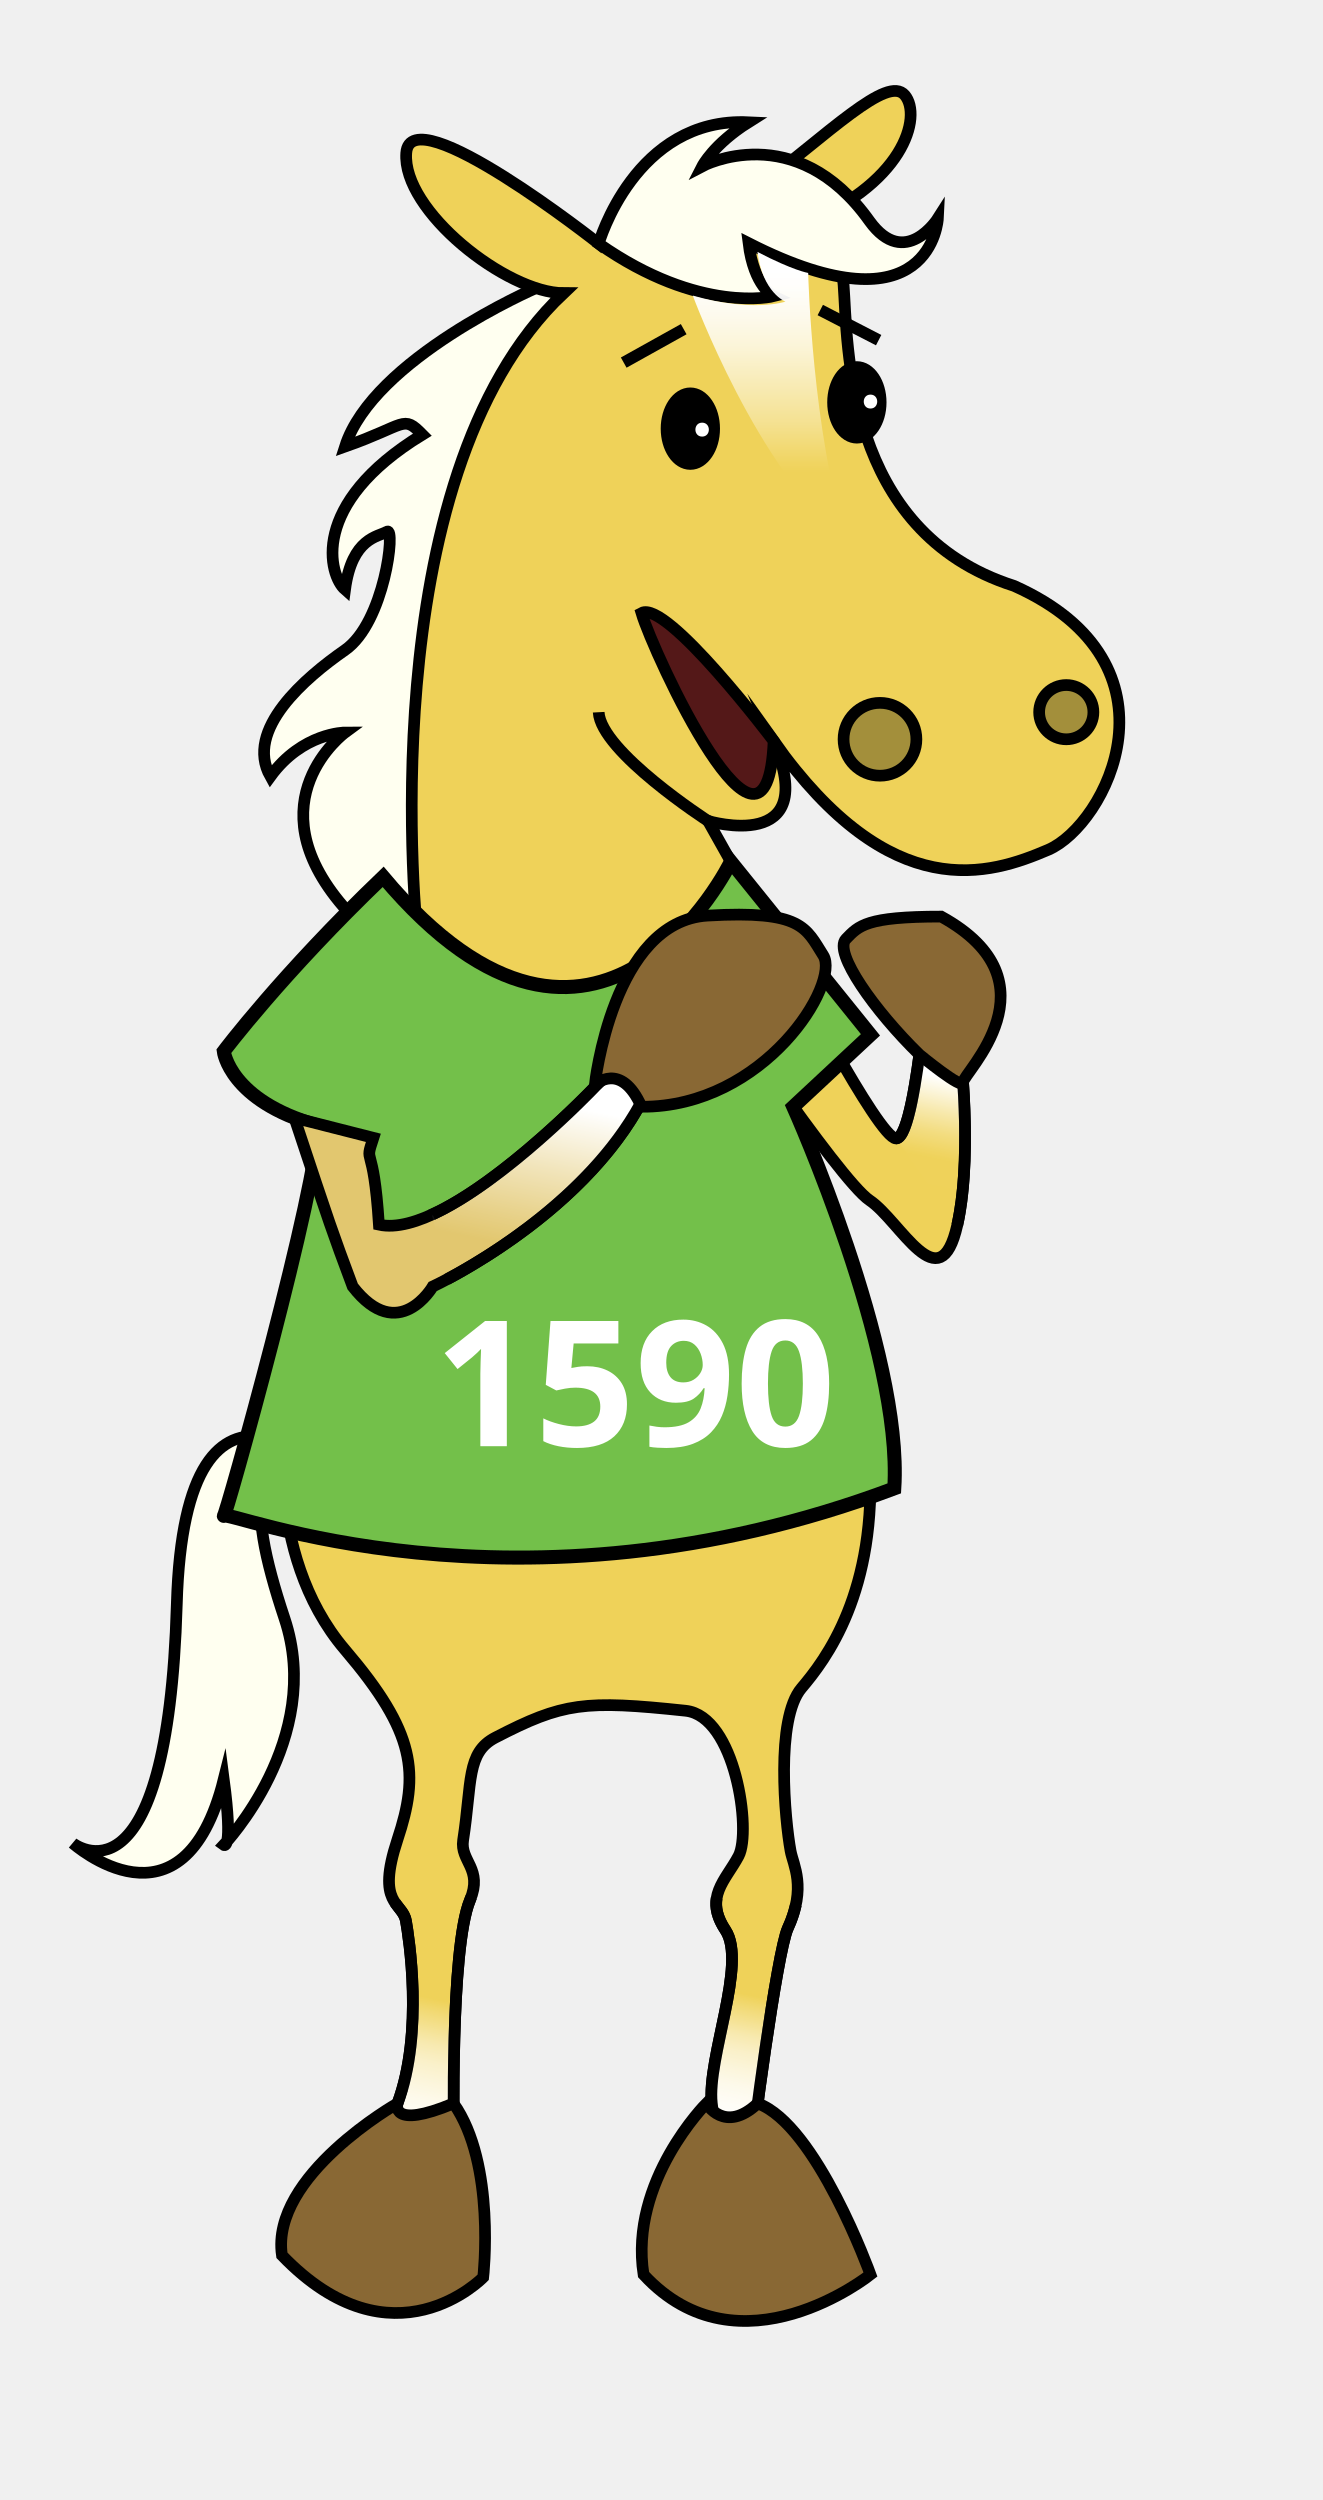
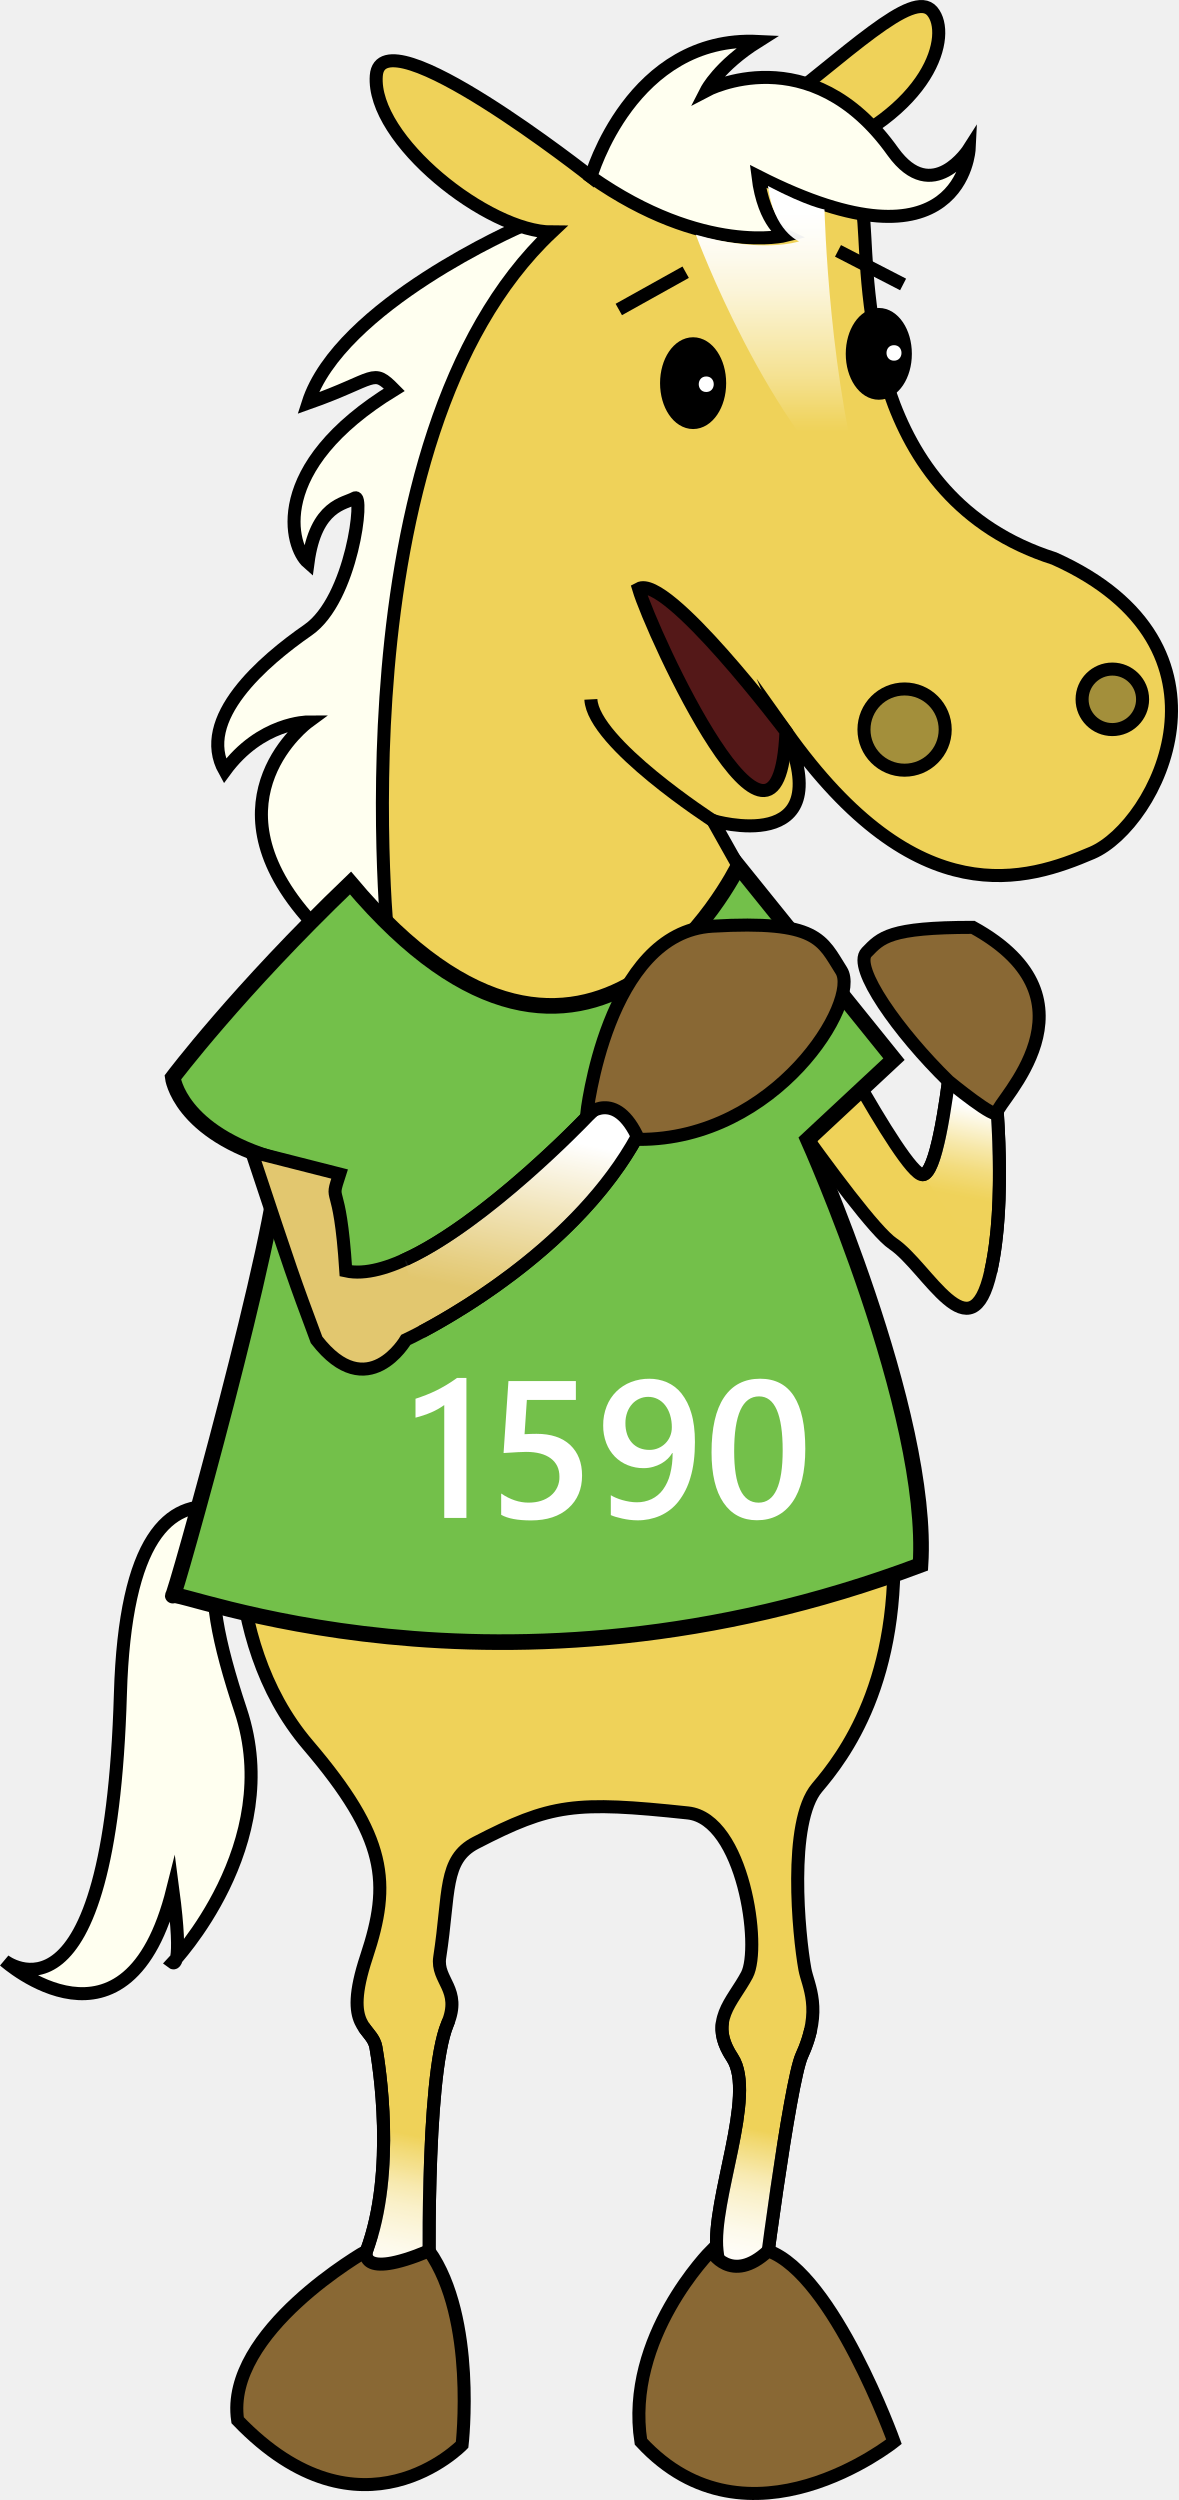
- <svg xmlns="http://www.w3.org/2000/svg" xmlns:xlink="http://www.w3.org/1999/xlink" id="_3rd_Place" data-name="3rd Place" viewBox="0 0 1131.33 2138.34">
+ <svg xmlns="http://www.w3.org/2000/svg" xmlns:xlink="http://www.w3.org/1999/xlink" viewBox="0 0 903.55 1917.45">
  <defs>
-     <style>.cls-1{fill:ivory;}.cls-1,.cls-10,.cls-11,.cls-12,.cls-15,.cls-16,.cls-2,.cls-3,.cls-4,.cls-5,.cls-6,.cls-7,.cls-8,.cls-9{stroke:#000;stroke-miterlimit:10;}.cls-1,.cls-10,.cls-11,.cls-12,.cls-15,.cls-16,.cls-2,.cls-4,.cls-5,.cls-6,.cls-7,.cls-8,.cls-9{stroke-width:10px;}.cls-2{fill:#efd259;}.cls-3{fill:#73c04a;stroke-width:12px;}.cls-4{fill:#541818;}.cls-5{fill:#e2c76f;}.cls-6{fill:none;}.cls-13,.cls-17,.cls-8{fill:#fff;}.cls-9{fill:url(#linear-gradient);}.cls-10{fill:url(#linear-gradient-2);}.cls-11{fill:#896834;}.cls-12{fill:#a38f3b;}.cls-14{fill:url(#linear-gradient-3);}.cls-15{fill:url(#linear-gradient-4);}.cls-16{fill:url(#linear-gradient-5);}.cls-17{font-size:150px;font-family:Montserrat;font-weight:700;}</style>
-     <linearGradient id="linear-gradient" x1="437.86" y1="1105.54" x2="481.3" y2="891.6" gradientUnits="userSpaceOnUse">
+     <style>.cls-1{fill:ivory;}.cls-1,.cls-10,.cls-11,.cls-12,.cls-13,.cls-16,.cls-17,.cls-2,.cls-3,.cls-4,.cls-5,.cls-6,.cls-7,.cls-8,.cls-9{stroke:#000;stroke-miterlimit:10;}.cls-1,.cls-10,.cls-11,.cls-12,.cls-13,.cls-16,.cls-17,.cls-2,.cls-4,.cls-5,.cls-6,.cls-7,.cls-8,.cls-9{stroke-width:10px;}.cls-2{fill:#efd259;}.cls-3{fill:#73c04a;stroke-width:12px;}.cls-4{fill:#541818;}.cls-5{fill:#e2c76f;}.cls-6{fill:none;}.cls-14,.cls-8{fill:#fff;}.cls-9{fill:url(#linear-gradient);}.cls-10{fill:#933a22;}.cls-11{fill:url(#linear-gradient-2);}.cls-12{fill:#896834;}.cls-13{fill:#a38f3b;}.cls-15{fill:url(#linear-gradient-3);}.cls-16{fill:url(#linear-gradient-4);}.cls-17{fill:url(#linear-gradient-5);}</style>
+     <linearGradient id="linear-gradient" x1="378.98" y1="1032.77" x2="422.42" y2="818.83" gradientUnits="userSpaceOnUse">
      <stop offset="0.18" stop-color="#fff" stop-opacity="0" />
      <stop offset="0.28" stop-color="#fff" stop-opacity="0.15" />
      <stop offset="0.5" stop-color="#fff" stop-opacity="0.52" />
      <stop offset="0.76" stop-color="#fff" />
    </linearGradient>
-     <linearGradient id="linear-gradient-2" x1="786.45" y1="1041.27" x2="818.3" y2="884.43" gradientUnits="userSpaceOnUse">
+     <linearGradient id="linear-gradient-2" x1="727.57" y1="968.5" x2="759.42" y2="811.66" gradientUnits="userSpaceOnUse">
      <stop offset="0.15" stop-color="#fff" stop-opacity="0" />
      <stop offset="0.33" stop-color="#fff" stop-opacity="0.01" />
      <stop offset="0.33" stop-color="#fff" stop-opacity="0.01" />
      <stop offset="0.37" stop-color="#fff" stop-opacity="0.07" />
      <stop offset="0.46" stop-color="#fff" stop-opacity="0.23" />
      <stop offset="0.57" stop-color="#fff" stop-opacity="0.49" />
      <stop offset="0.7" stop-color="#fff" stop-opacity="0.84" />
      <stop offset="0.76" stop-color="#fff" />
    </linearGradient>
-     <linearGradient id="linear-gradient-3" x1="658.57" y1="463.15" x2="658.57" y2="215.47" gradientUnits="userSpaceOnUse">
+     <linearGradient id="linear-gradient-3" x1="599.69" y1="390.38" x2="599.69" y2="142.7" gradientUnits="userSpaceOnUse">
      <stop offset="0" stop-color="#fff" stop-opacity="0" />
      <stop offset="0.24" stop-color="#fff" stop-opacity="0" />
      <stop offset="0.27" stop-color="#fff" stop-opacity="0.05" />
      <stop offset="0.41" stop-color="#fff" stop-opacity="0.34" />
      <stop offset="0.55" stop-color="#fff" stop-opacity="0.57" />
      <stop offset="0.67" stop-color="#fff" stop-opacity="0.76" />
      <stop offset="0.78" stop-color="#fff" stop-opacity="0.89" />
      <stop offset="0.87" stop-color="#fff" stop-opacity="0.97" />
      <stop offset="0.93" stop-color="#fff" />
    </linearGradient>
-     <linearGradient id="linear-gradient-4" x1="334.92" y1="1868.45" x2="385.54" y2="1619.1" gradientUnits="userSpaceOnUse">
+     <linearGradient id="linear-gradient-4" x1="276.04" y1="1795.67" x2="326.66" y2="1546.32" gradientUnits="userSpaceOnUse">
      <stop offset="0.06" stop-color="#fff" />
      <stop offset="0.16" stop-color="#fff" stop-opacity="0.99" />
      <stop offset="0.23" stop-color="#fff" stop-opacity="0.95" />
      <stop offset="0.3" stop-color="#fff" stop-opacity="0.88" />
      <stop offset="0.36" stop-color="#fff" stop-opacity="0.79" />
      <stop offset="0.43" stop-color="#fff" stop-opacity="0.67" />
      <stop offset="0.49" stop-color="#fff" stop-opacity="0.52" />
      <stop offset="0.54" stop-color="#fff" stop-opacity="0.35" />
      <stop offset="0.6" stop-color="#fff" stop-opacity="0.15" />
      <stop offset="0.64" stop-color="#fff" stop-opacity="0" />
      <stop offset="0.85" stop-color="#fff" stop-opacity="0" />
    </linearGradient>
-     <linearGradient id="linear-gradient-5" x1="604.45" y1="1850.57" x2="650.62" y2="1623.16" xlink:href="#linear-gradient-4" />
+     <linearGradient id="linear-gradient-5" x1="545.57" y1="1777.8" x2="591.74" y2="1550.39" xlink:href="#linear-gradient-4" />
  </defs>
-   <path class="cls-1" d="M320.56,1293.86s-1.7-2-4.77-5.33c-26.79-29-157.55-157.62-164.56,83.42-7.81,268.63-89,204.59-89,204.59s94.36,84.34,129.17-54.66c8.26,62.47,0,56.22,0,56.22s86.35-90.58,52-193.66-34.9-168,75.48-92.59" />
-   <path class="cls-1" d="M458.39,246.4S319.05,306.74,295.12,382c53.36-18.81,49.06-27.59,66.17-10.27-97.59,59.64-79.64,120.77-66.17,132.53,6-44.67,28.43-45,35.91-49.55S329,532.45,295.12,556s-86.28,68.18-63.83,108.15c27.43-37.62,63.83-37.62,63.83-37.62s-79.4,58.33-1.5,148.83,142.13-75.94,142.13-75.94l42.57-244.7L512.07,246.4H458.39Z" />
-   <path class="cls-2" d="M271.72,864.69c23.68-87.88,85.49-62.41,85.49-62.41s-43.44-393,124.94-551.57c-48.63,0-138.4-70.54-134.66-119.92s164.59,77.6,164.59,77.6,18.7-52.91,128.91-42.33c69.07-52.91,118-102.29,132.93-84.65s0,77.6-93.52,112.87c3.74-10.58,37.41,0,41.15,49.38s0,211,145.88,257.48c149.63,67,78.55,204.57,29.12,225.74s-133.85,49.38-234.85-93.1c41.15,97.37-56.11,68.41-56.11,68.41l67.33,119.92s78.55,151.67,93.52,151.67S791.3,857.38,791.3,857.38L818.8,875s15,105.81,0,172.83-48.63-3.53-75-21.16S601.85,836.22,601.85,836.22L355,868s-3.92,6.93-8.56,21.28Z" />
-   <path class="cls-2" d="M243.75,1202.54s-20.07,124.95,51.37,208.6C356,1482.4,358.71,1516.95,340,1573.38s4.32,53.15,7.2,69.68c2.29,13.13,15.55,95-7.2,156.05-17.46,46.87-8.38,68.66-8.38,68.66l56.61-36S384.8,1666.37,402,1625.26c11.29-26.94-8.66-33.21-5.87-51.31,7.7-50,2.65-74.86,27.62-87.77,58-30,76-32.11,162.69-22.92,42.59,4.51,56.53,103.07,45.31,124.23s-29.93,35.27-11.22,63.49-16,109.34-11.73,148.14,31.25,71,32.71,53.15,23-182.72,32.35-203c16.21-35.27,4.57-53.88,2.35-66.1-4.82-26.48-13.09-112.85,9.35-139.3,20.1-23.69,65.43-82.11,58.18-198.5S243.75,1202.54,243.75,1202.54Z" />
-   <path class="cls-3" d="M625.16,737.05L744.54,885.13l-66,61.53s93.86,208.85,86.38,326.41c-324.67,122-573.5,16.46-573.5,23.51S274.75,1005,271.72,962.72c-75.34-21.16-80.33-63.48-80.33-63.48S241.15,833,327.71,750C512.07,969.45,625.16,737.05,625.16,737.05Z" />
-   <path class="cls-4" d="M661.7,633.78s-91.45-121.26-113-109.44C558.83,558.57,656.11,770.19,661.7,633.78Z" />
-   <path class="cls-1" d="M512.07,208.39S543,99.84,640.22,104.54c-29.92,18.81-39.52,37.62-39.52,37.62s79.55-42.32,143.07,47c30.35,42,58.46-2.35,58.46-2.35s-4.91,101.1-162,21.16c4.59,37.21,21.48,45.4,21.48,45.4S598.7,269.26,512.07,208.39Z" />
-   <path class="cls-5" d="M319.34,973.23c-8.19,25.32,0,0,4.77,74.28,59.51,13.07,183.29-116.4,183.29-116.4s52.37-56.43,48.63-3.53c-48.63,109.34-185.9,172.83-185.9,172.83s-29.31,50.48-68.46,0c-18-48.35-18-48.35-49.87-144.36Z" />
-   <path class="cls-6" d="M605.59,702.19s-91.73-59.22-93.52-93" />
-   <ellipse id="eye_L" class="cls-7" cx="590.48" cy="366.64" rx="20.35" ry="30.2" />
-   <ellipse id="eye_R" class="cls-7" cx="732.91" cy="344.16" rx="20.35" ry="30.2" />
-   <line class="cls-8" x1="533.48" y1="310.14" x2="584.78" y2="281.55" />
-   <line class="cls-8" x1="701.61" y1="265.18" x2="751.54" y2="290.94" />
-   <path class="cls-9" d="M382.3,1094.26c33.47-17.73,127.27-73.22,169.49-157.72-0.08-.69-0.14-1.38-0.22-2.07h1.24q1-2,1.88-4c-0.27-1.84-.71-3.45-0.12-4,0.56-.35,1.08-0.7,1.59-1.06,2.15-49.15-48.75,5.7-48.75,5.7s-76,79.44-137.48,107.58c-0.11.25-.23,0.51-0.36,0.78" />
-   <path class="cls-10" d="M818.8,1047.84c11.8-52.83,5-129.76,1.59-160-7.61-3.88-15.27-8.26-23.83-5.41a45.4,45.4,0,0,0-8.23,3.7c-4,34.47-11.79,87.6-21.9,87.6" />
-   <path class="cls-11" d="M508.73,928.05S524,787.84,605.22,783.14s84,10.54,98.94,34.05S654.25,947.06,548.74,946.66C531,906.79,508.73,928.05,508.73,928.05Z" />
-   <path class="cls-11" d="M786.37,902s37.94,31.25,37.4,23.76,83.83-85.35-18.7-141.77c-64.29,0-70.45,7.78-81.5,19.17S748.18,864.76,786.37,902Z" />
-   <circle id="nostril_R" class="cls-12" cx="752.68" cy="632.34" r="31.15" />
-   <circle id="nostril_L" class="cls-12" cx="912.02" cy="609.14" r="23.2" />
-   <path class="cls-13" d="M600.56,373.43c7.66,0,7.67-11.91,0-11.91s-7.67,11.91,0,11.91h0Z" />
-   <path class="cls-13" d="M744.56,349.43c7.66,0,7.67-11.91,0-11.91s-7.67,11.91,0,11.91h0Z" />
-   <path class="cls-14" d="M592.56,252.81s55.48,150.35,132,210.35c-30-93-33.3-229.69-33.3-229.69s-12.71-2-43.37-18C652.23,250.4,671.8,258,671.8,258S643.56,267.47,592.56,252.81Z" />
-   <path class="cls-15" d="M338,1627.52c3.65,5.43,8.09,8.88,9.25,15.55,2.29,13.13,15.55,95-7.2,156.05-17.46,46.87-8.38,68.66-8.38,68.66l56.61-36S384.8,1666.37,402,1625.26c0.37-.89.71-1.76,1-2.61" />
-   <path class="cls-11" d="M340,1799.12s-108.93,61.75-98.85,129.93c94.86,98.75,172.16,18.81,172.16,18.81s11.19-97-25.35-148.74C332.94,1822.07,340,1799.12,340,1799.12Z" />
-   <path class="cls-16" d="M613,1623.62c-1.28,7.85.39,16.57,7.55,27.36,18.7,28.22-16,109.34-11.73,148.14s31.25,71,32.71,53.15,23-182.72,32.35-203a96.7,96.7,0,0,0,6.84-20" />
-   <path class="cls-11" d="M604.23,1799.12s-66.25,66.45-53.78,146.39c82.29,89.34,194.09,0,194.09,0s-46.16-128.2-96.43-146.39C619.56,1825.81,604.23,1799.12,604.23,1799.12Z" />
-   <text class="cls-17" transform="translate(371.56 1237.01)">1590</text>
+   <g id="Layer_2" data-name="Layer 2">
+     <g id="_3rd_Place" data-name="3rd Place">
+       <path class="cls-1" d="M261.68,1221.09s-1.7-2-4.77-5.33c-26.79-29-157.55-157.62-164.56,83.42-7.81,268.63-89,204.59-89,204.59s94.36,84.34,129.17-54.66c8.26,62.47,0,56.22,0,56.22s86.35-90.58,52-193.66-34.9-168,75.48-92.59" />
+       <path class="cls-1" d="M399.51,173.63S260.17,234,236.24,309.21c53.36-18.81,49.06-27.59,66.17-10.27-97.59,59.64-79.64,120.77-66.17,132.53,6-44.67,28.43-45,35.91-49.55s-2,77.77-35.91,101.28S150,551.38,172.4,591.35c27.43-37.62,63.83-37.62,63.83-37.62s-79.4,58.33-1.5,148.83,142.13-75.94,142.13-75.94l42.57-244.7,33.76-208.29Z" />
+       <path class="cls-2" d="M212.84,791.91c23.68-87.88,85.49-62.41,85.49-62.41s-43.44-393,124.94-551.57c-48.63,0-138.4-70.54-134.66-119.92s164.59,77.6,164.59,77.6,18.7-52.91,128.91-42.33C651.17,40.38,700.07-9,715,8.64s0,77.6-93.52,112.87c3.74-10.58,37.41,0,41.15,49.38s0,211,145.88,257.48c149.63,67,78.55,204.57,29.12,225.74S703.81,703.48,602.82,561c41.15,97.37-56.11,68.41-56.11,68.41L614,749.33S692.59,901,707.55,901s24.86-116.39,24.86-116.39l27.5,17.64s15,105.81,0,172.83-48.63-3.53-75-21.16S543,763.44,543,763.44L296.09,795.19s-3.92,6.93-8.56,21.28Z" />
+       <path class="cls-2" d="M184.87,1129.77s-20.07,124.95,51.37,208.6c60.86,71.27,63.59,105.81,44.89,162.25s4.32,53.15,7.2,69.68c2.29,13.13,15.55,95-7.2,156.05-17.46,46.87-8.38,68.66-8.38,68.66l56.61-36s-3.44-165.42,13.78-206.52c11.29-26.94-8.66-33.21-5.87-51.31,7.7-50,2.65-74.86,27.62-87.77,58-30,76-32.11,162.69-22.92,42.59,4.51,56.53,103.07,45.31,124.23S543,1550,561.67,1578.21s-16,109.34-11.73,148.14,31.25,71,32.71,53.15,23-182.72,32.35-203c16.21-35.27,4.57-53.88,2.35-66.1-4.82-26.48-13.09-112.85,9.35-139.3,20.1-23.69,65.43-82.11,58.18-198.5S184.87,1129.77,184.87,1129.77Z" />
+       <path class="cls-3" d="M566.28,664.28,685.66,812.36l-66,61.53S713.49,1082.74,706,1200.3c-324.67,122-573.5,16.46-573.5,23.51s83.36-291.55,80.33-333.87c-75.34-21.16-80.33-63.48-80.33-63.48s49.77-66.21,136.32-149.21C453.19,896.68,566.28,664.28,566.28,664.28Z" />
+       <path class="cls-4" d="M602.82,561s-91.45-121.26-113-109.44C499.95,485.79,597.23,697.42,602.82,561Z" />
+       <path class="cls-1" d="M453.19,135.62S484.09,27.07,581.33,31.77c-29.92,18.81-39.52,37.62-39.52,37.62s79.55-42.32,143.07,47c30.35,42,58.46-2.35,58.46-2.35s-4.91,101.1-162,21.16c4.59,37.21,21.48,45.4,21.48,45.4S539.82,196.49,453.19,135.62Z" />
+       <path class="cls-5" d="M260.46,900.46c-8.19,25.32,0,0,4.77,74.28,59.51,13.07,183.29-116.39,183.29-116.39s52.37-56.43,48.63-3.53c-48.63,109.34-185.9,172.83-185.9,172.83s-29.31,50.48-68.46,0c-18-48.35-18-48.35-49.87-144.36Z" />
+       <path class="cls-6" d="M546.71,629.41s-91.73-59.22-93.52-93" />
+       <ellipse id="eye_L" class="cls-7" cx="531.6" cy="293.87" rx="20.35" ry="30.2" />
+       <ellipse id="eye_R" class="cls-7" cx="674.03" cy="271.39" rx="20.35" ry="30.2" />
+       <line class="cls-8" x1="474.6" y1="237.37" x2="525.89" y2="208.78" />
+       <line class="cls-8" x1="642.73" y1="192.41" x2="692.66" y2="218.17" />
+       <path class="cls-9" d="M323.42,1021.49c33.47-17.73,127.27-73.22,169.49-157.72-.08-.69-.14-1.38-.22-2.07h1.24q1-2,1.88-4c-.27-1.84-.71-3.45-.12-4,.56-.35,1.08-.7,1.59-1.06,2.15-49.15-48.75,5.7-48.75,5.7s-76,79.44-137.48,107.58c-.11.25-.23.51-.36.78" />
+       <path class="cls-10" d="M683.55,917" />
+       <path class="cls-11" d="M759.92,975.07c11.8-52.83,5-129.76,1.59-160-7.61-3.88-15.27-8.26-23.83-5.41a45.4,45.4,0,0,0-8.23,3.7c-4,34.47-11.79,87.6-21.9,87.6" />
+       <path class="cls-12" d="M449.85,855.28s15.22-140.21,96.49-144.91,84,10.54,98.94,34.05S595.37,874.29,489.86,873.89C472.08,834,449.85,855.28,449.85,855.28Z" />
+       <path class="cls-12" d="M727.49,829.27s37.94,31.25,37.4,23.76,83.83-85.35-18.7-141.77c-64.29,0-70.45,7.78-81.5,19.17S689.3,792,727.49,829.27Z" />
+     </g>
+     <g id="_1st_Place" data-name="1st Place">
+       <circle id="nostril_R" class="cls-13" cx="693.8" cy="559.57" r="31.15" />
+       <circle id="nostril_L" class="cls-13" cx="853.14" cy="536.37" r="23.2" />
+       <path class="cls-14" d="M541.68,300.65c7.66,0,7.67-11.91,0-11.91s-7.67,11.91,0,11.91Z" />
+       <path class="cls-14" d="M685.68,276.65c7.66,0,7.67-11.91,0-11.91s-7.67,11.91,0,11.91Z" />
+       <path class="cls-15" d="M533.68,180s55.48,150.35,132,210.35c-30-93-33.3-229.69-33.3-229.69s-12.71-2-43.37-18c4.33,34.93,23.9,42.49,23.9,42.49S584.68,194.7,533.68,180Z" />
+       <path class="cls-16" d="M279.07,1554.75c3.65,5.43,8.09,8.88,9.25,15.55,2.29,13.13,15.55,95-7.2,156.05-17.46,46.87-8.38,68.66-8.38,68.66l56.61-36s-3.44-165.42,13.78-206.52c.37-.89.71-1.76,1-2.61" />
+       <path class="cls-12" d="M281.12,1726.35s-108.93,61.75-98.85,129.93c94.86,98.75,172.16,18.81,172.16,18.81s11.19-97-25.35-148.74C274.06,1749.3,281.12,1726.35,281.12,1726.35Z" />
+       <path class="cls-17" d="M554.12,1550.85c-1.28,7.85.39,16.57,7.55,27.36,18.7,28.22-16,109.34-11.73,148.14s31.25,71,32.71,53.15,23-182.72,32.35-203a96.7,96.7,0,0,0,6.84-20" />
+       <path class="cls-12" d="M545.35,1726.35s-66.25,66.45-53.78,146.39c82.29,89.34,194.09,0,194.09,0s-46.16-128.2-96.43-146.39C560.68,1753,545.35,1726.35,545.35,1726.35Z" />
+     </g>
+     <g id="Text-_outline" data-name="Text- outline">
+       <path class="cls-14" d="M357.73,1056.86v107.37h-17v-86.57a54.13,54.13,0,0,1-9.92,5.6,81.8,81.8,0,0,1-12.12,4.06v-14.5q4.25-1.39,8.2-2.93t7.8-3.44q3.84-1.9,7.76-4.25t8.09-5.35Z" />
+       <path class="cls-14" d="M384.39,1161.82v-16.33q10.33,7,20.95,7t17.21-5.46a18,18,0,0,0,6.52-14.54q0-8.93-6.63-13.92t-19-5q-4.25,0-17.21.88l3.74-55.22h51.71v14.5H404.09L402.33,1100q5.05-.29,9.16-.29,16.7,0,25.82,8.57t9.12,23.44q0,15.6-10.44,25t-28.67,9.41Q391.93,1166.14,384.39,1161.82Z" />
+       <path class="cls-14" d="M533,1106q0,15.75-3.41,27.1a53.63,53.63,0,0,1-9.37,18.68,36.86,36.86,0,0,1-14,10.8,42.88,42.88,0,0,1-17.25,3.48,50.57,50.57,0,0,1-6-.37q-3-.37-5.79-1t-5-1.28a33.29,33.29,0,0,1-3.7-1.35V1146.8a30.25,30.25,0,0,0,3.81,1.94,40.2,40.2,0,0,0,4.94,1.76,48.65,48.65,0,0,0,5.57,1.25,34.4,34.4,0,0,0,5.6.48,26.06,26.06,0,0,0,11.32-2.42,23.29,23.29,0,0,0,8.68-7.18,34.75,34.75,0,0,0,5.53-11.83,62.11,62.11,0,0,0,1.94-16.37h-.29a19.4,19.4,0,0,1-3.48,4.43,24.26,24.26,0,0,1-4.94,3.66,27.52,27.52,0,0,1-6.19,2.53,26.93,26.93,0,0,1-7.29,1,32.26,32.26,0,0,1-12.27-2.31,28.89,28.89,0,0,1-9.85-6.56,30.23,30.23,0,0,1-6.55-10.33,36.86,36.86,0,0,1-2.38-13.55,38.87,38.87,0,0,1,2.71-14.83A32.48,32.48,0,0,1,484,1060a38,38,0,0,1,14-2.53,34.23,34.23,0,0,1,13.44,2.67,29,29,0,0,1,11.13,8.5,43.36,43.36,0,0,1,7.62,15.05Q533,1092.9,533,1106Zm-17.72-11.21a32,32,0,0,0-1.35-9.59,23,23,0,0,0-3.77-7.4,17.05,17.05,0,0,0-5.75-4.76,15.93,15.93,0,0,0-7.29-1.68,16.21,16.21,0,0,0-6.7,1.43,16.56,16.56,0,0,0-5.57,4.06,19.58,19.58,0,0,0-3.77,6.37,23.55,23.55,0,0,0-1.39,8.28,26.16,26.16,0,0,0,1.35,8.79,18.25,18.25,0,0,0,3.77,6.41,15.8,15.8,0,0,0,5.82,4,20.11,20.11,0,0,0,7.51,1.35,16.77,16.77,0,0,0,6.77-1.35,17.39,17.39,0,0,0,5.42-3.66,16.78,16.78,0,0,0,3.63-5.46A17.27,17.27,0,0,0,515.27,1094.8Z" />
+       <path class="cls-14" d="M580.53,1166q-16.41,0-25.6-13.4t-9.19-38.75q0-27.83,9.59-42.11T583,1057.45q34.64,0,34.64,53.83,0,26.66-9.78,40.69T580.53,1166Zm1.68-95q-19.12,0-19.12,42.11,0,39.41,18.75,39.4,18.46,0,18.46-40.06Q600.3,1071,582.21,1071Z" />
+     </g>
+   </g>
</svg>
